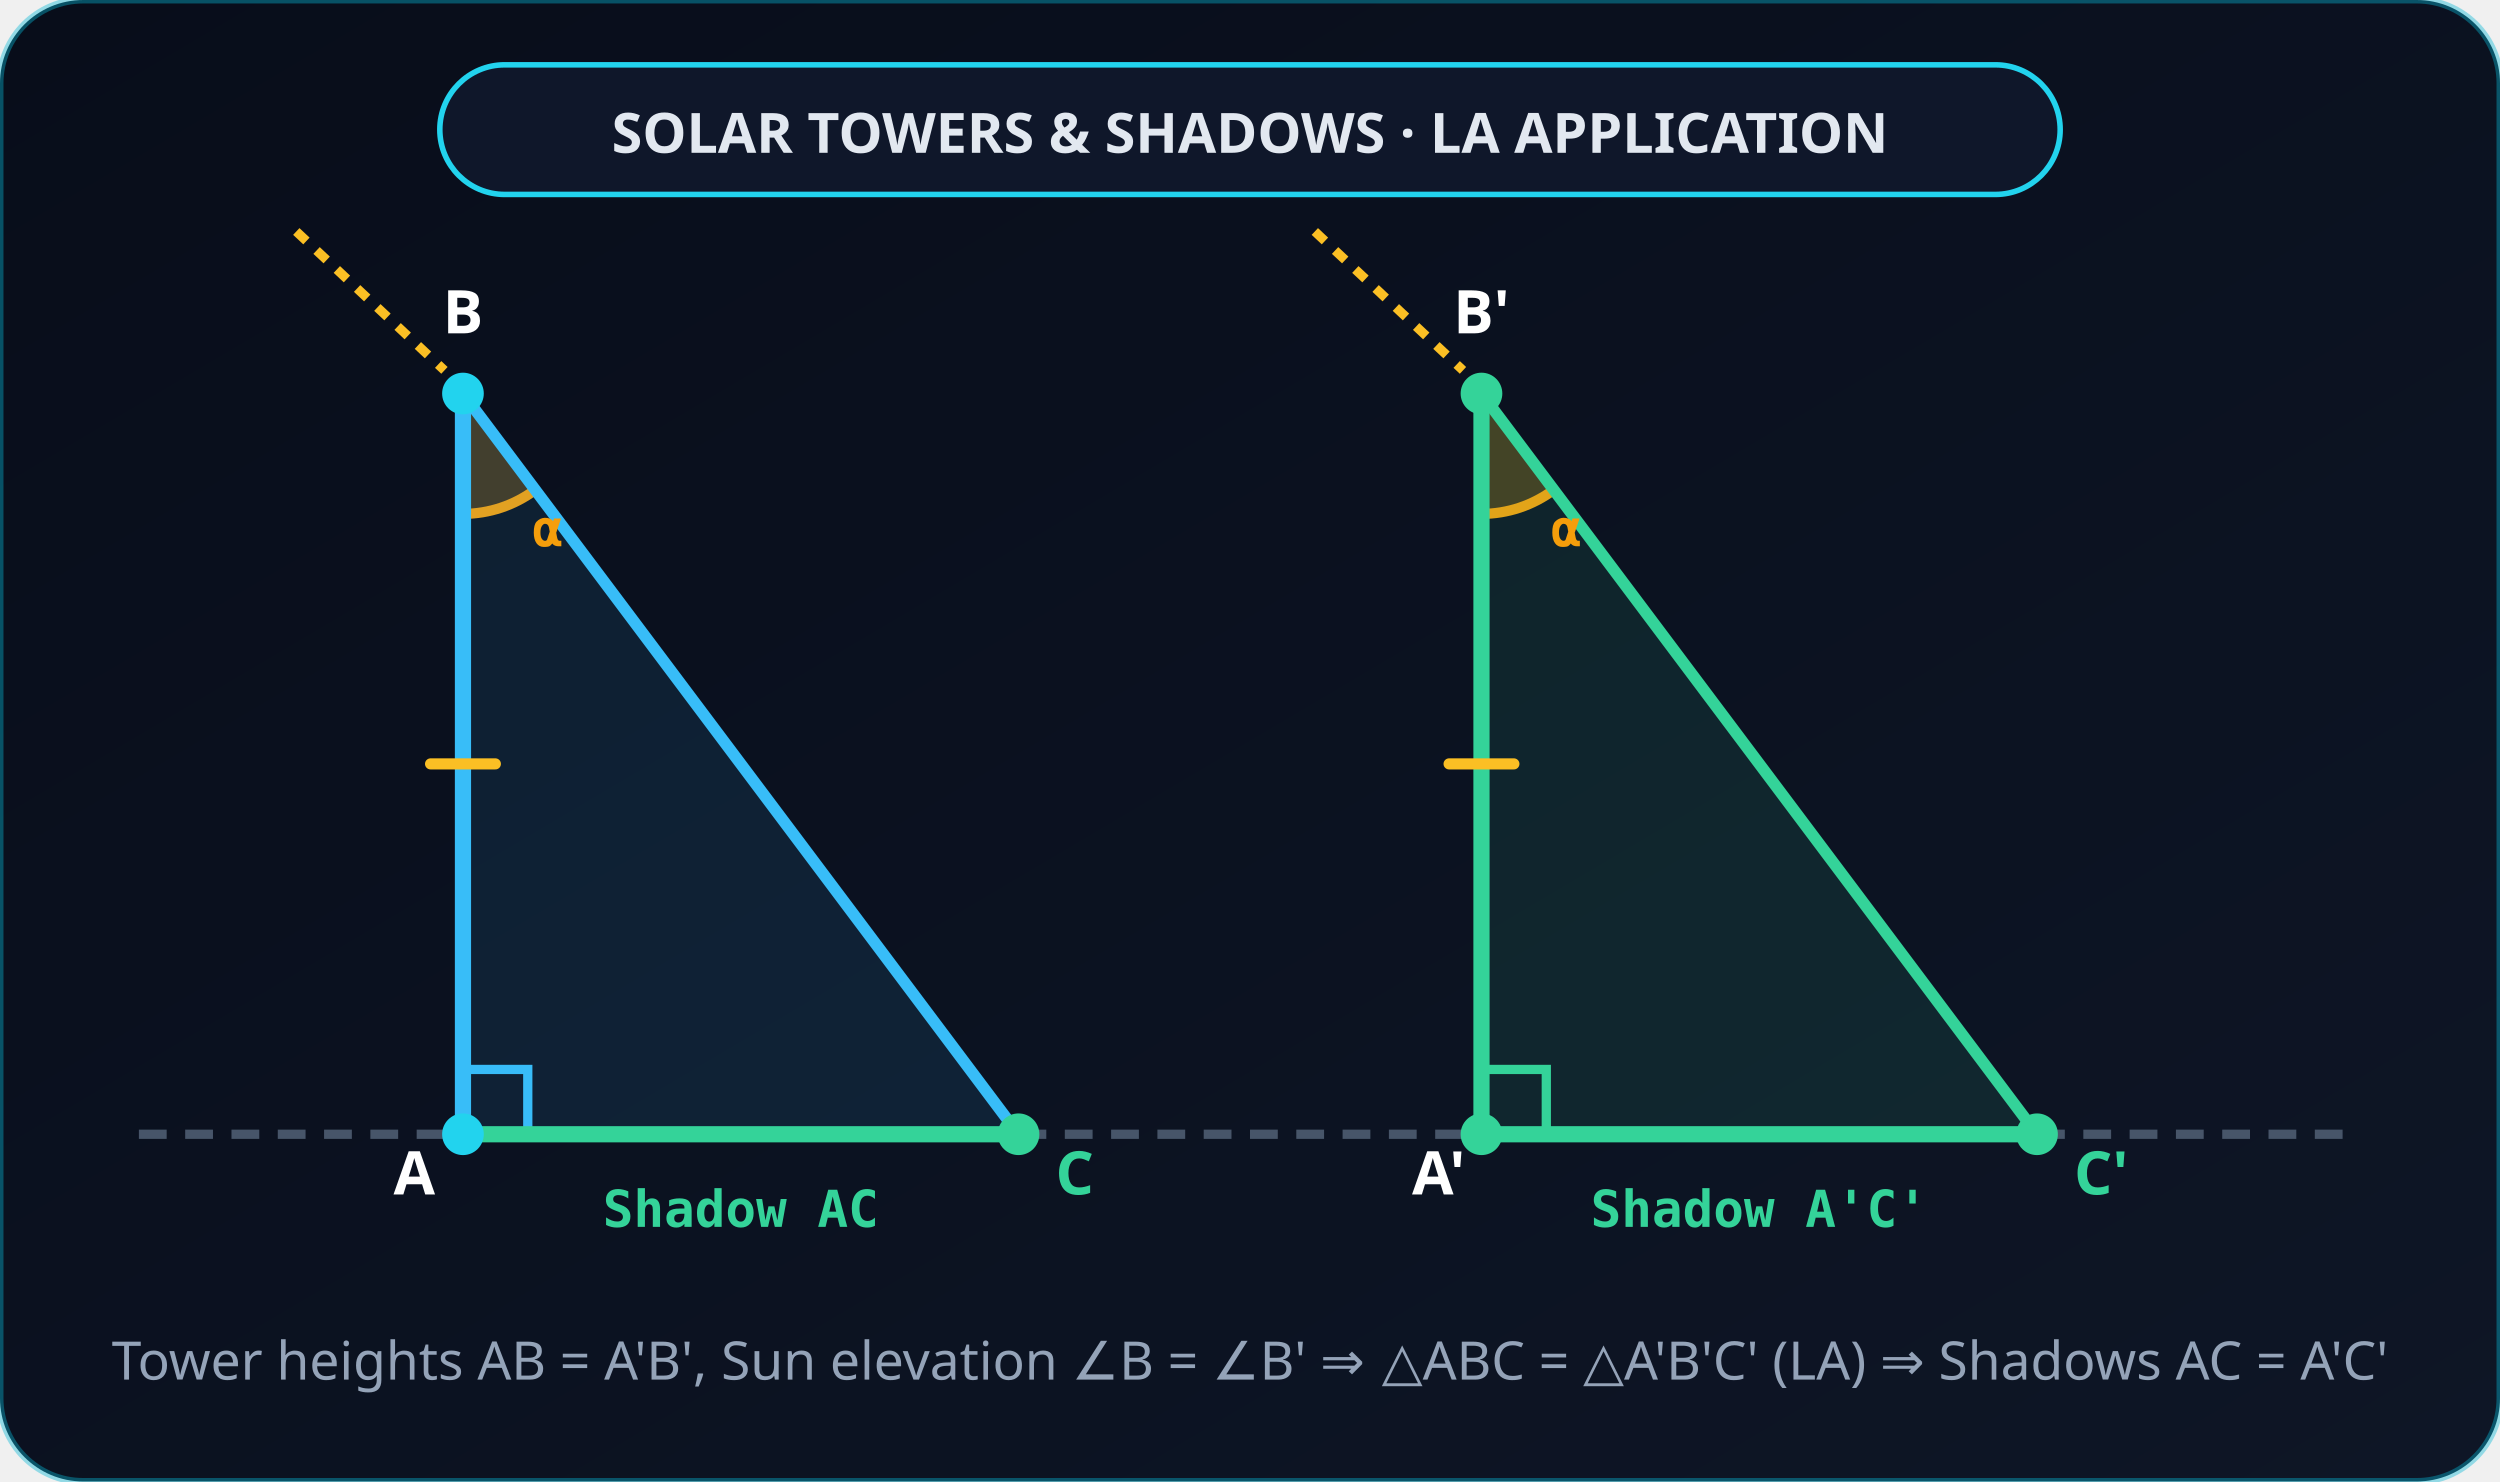
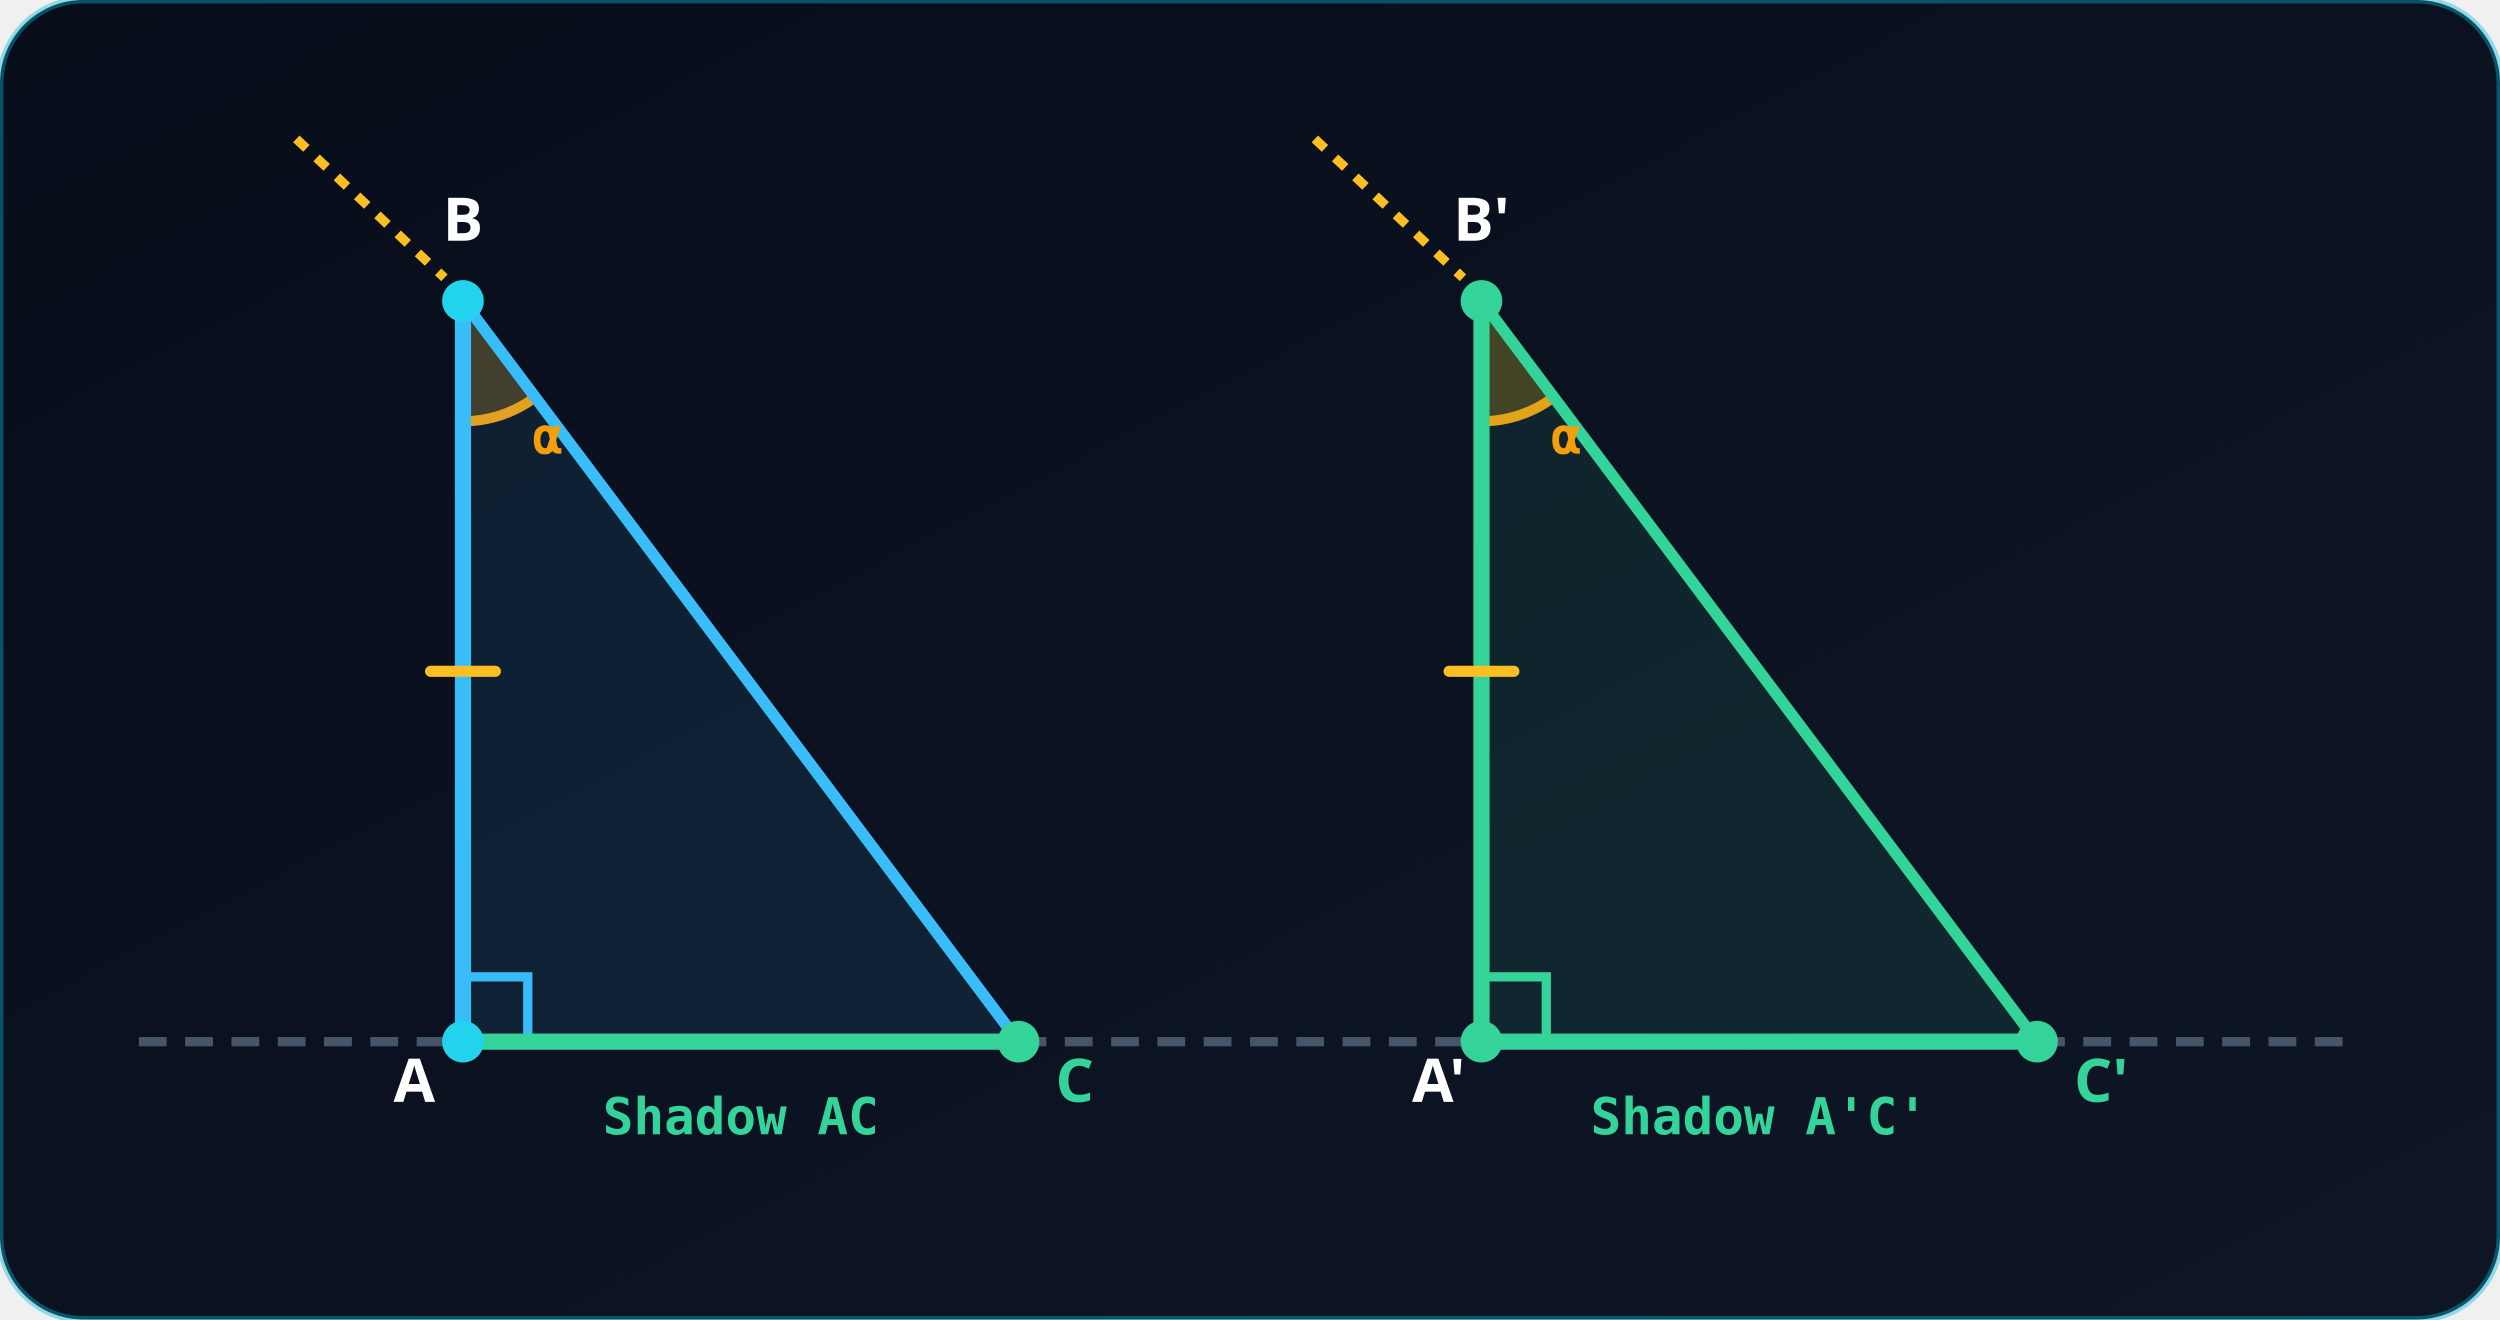
- <svg xmlns="http://www.w3.org/2000/svg" viewBox="0 0 540 320" width="100%" height="280" role="img" aria-labelledby="title desc">
+ <svg xmlns="http://www.w3.org/2000/svg" viewBox="0 0 540 285" width="100%" height="280" role="img" aria-labelledby="title desc">
  <defs>
    <linearGradient id="bgGrad" x1="0%" y1="0%" x2="100%" y2="100%">
      <stop offset="0%" stop-color="#080D1A" />
      <stop offset="100%" stop-color="#0E1626" />
    </linearGradient>
    <filter id="neonGlow" x="-20%" y="-20%" width="140%" height="140%">
      <feGaussianBlur stdDeviation="3" result="blur" />
      <feMerge>
        <feMergeNode in="blur" />
        <feMergeNode in="SourceGraphic" />
      </feMerge>
    </filter>
  </defs>
-   <rect width="540" height="320" rx="18" fill="url(#bgGrad)" stroke="#06B6D4" stroke-width="1.5" stroke-opacity="0.4" />
-   <rect x="95" y="14" width="350" height="28" rx="14" fill="#0F172A" stroke="#22D3EE" stroke-width="1.2" />
-   <text x="270" y="33" fill="#E2E8F0" font-family="system-ui" font-size="12" font-weight="bold" text-anchor="middle">SOLAR TOWERS &amp; SHADOWS · LA APPLICATION</text>
-   <line x1="30" y1="245" x2="510" y2="245" stroke="#475569" stroke-width="2" stroke-dasharray="6,4" />
-   <path d="M 100 85 L 100.0 111.0 A 26 26 0 0 0 115.6 105.8 Z" fill="rgba(245,158,11,0.25)" stroke="none" />
-   <path d="M 100.0 111.0 A 26 26 0 0 0 115.6 105.8" fill="none" stroke="#F59E0B" stroke-width="2.2" />
-   <path d="M 114.0 245.0 L 114.0 231.0 L 100.0 231.0" fill="none" stroke="#38BDF8" stroke-width="2" />
-   <polygon points="100,245 220,245 100,85" fill="rgba(56,189,248,0.1)" stroke="#38BDF8" stroke-width="2.5" />
-   <line x1="100" y1="245" x2="100" y2="85" stroke="#38BDF8" stroke-width="3.5" />
-   <line x1="100" y1="245" x2="220" y2="245" stroke="#34D399" stroke-width="3.5" />
-   <line x1="93.0" y1="165.0" x2="107.0" y2="165.0" stroke="#FBBF24" stroke-width="2.4" stroke-linecap="round" />
-   <circle cx="100" cy="245" r="4.5" fill="#22D3EE" />
-   <text x="85" y="258" fill="#FFF" font-family="system-ui" font-size="13" font-weight="bold">A</text>
-   <circle cx="100" cy="85" r="4.5" fill="#22D3EE" />
-   <text x="100" y="72" fill="#FFF" font-family="system-ui" font-size="13" font-weight="bold" text-anchor="middle">B</text>
-   <circle cx="220" cy="245" r="4.5" fill="#34D399" />
-   <text x="228" y="258" fill="#34D399" font-family="system-ui" font-size="13" font-weight="bold">C</text>
-   <text x="160" y="265" fill="#34D399" font-family="monospace" font-size="11" font-weight="bold" text-anchor="middle">Shadow AC</text>
-   <text x="115" y="118" fill="#F59E0B" font-family="monospace" font-size="11" font-weight="bold">α</text>
-   <path d="M 320 85 L 320.0 111.0 A 26 26 0 0 0 335.6 105.8 Z" fill="rgba(245,158,11,0.25)" stroke="none" />
-   <path d="M 320.0 111.0 A 26 26 0 0 0 335.6 105.8" fill="none" stroke="#F59E0B" stroke-width="2.2" />
-   <path d="M 334.0 245.0 L 334.0 231.0 L 320.0 231.0" fill="none" stroke="#34D399" stroke-width="2" />
-   <polygon points="320,245 440,245 320,85" fill="rgba(52,211,153,0.1)" stroke="#34D399" stroke-width="2.5" />
-   <line x1="320" y1="245" x2="320" y2="85" stroke="#34D399" stroke-width="3.5" />
-   <line x1="320" y1="245" x2="440" y2="245" stroke="#34D399" stroke-width="3.5" />
-   <line x1="313.0" y1="165.0" x2="327.0" y2="165.0" stroke="#FBBF24" stroke-width="2.4" stroke-linecap="round" />
-   <circle cx="320" cy="245" r="4.5" fill="#34D399" />
-   <text x="305" y="258" fill="#FFF" font-family="system-ui" font-size="13" font-weight="bold">A'</text>
-   <circle cx="320" cy="85" r="4.5" fill="#34D399" />
-   <text x="320" y="72" fill="#FFF" font-family="system-ui" font-size="13" font-weight="bold" text-anchor="middle">B'</text>
-   <circle cx="440" cy="245" r="4.5" fill="#34D399" />
-   <text x="448" y="258" fill="#34D399" font-family="system-ui" font-size="13" font-weight="bold">C'</text>
-   <text x="380" y="265" fill="#34D399" font-family="monospace" font-size="11" font-weight="bold" text-anchor="middle">Shadow A'C'</text>
-   <text x="335" y="118" fill="#F59E0B" font-family="monospace" font-size="11" font-weight="bold">α</text>
-   <line x1="64" y1="50" x2="96" y2="80" stroke="#FBBF24" stroke-width="2" stroke-dasharray="3,3" />
-   <line x1="284" y1="50" x2="316" y2="80" stroke="#FBBF24" stroke-width="2" stroke-dasharray="3,3" />
-   <text x="270" y="298" fill="#94A3B8" font-family="system-ui" font-size="11.5" text-anchor="middle">Tower heights AB = A'B', Sun elevation ∠B = ∠B' ⇒ △ABC = △A'B'C' (LA) ⇒ Shadows AC = A'C'</text>
+   <rect width="540" height="285" rx="18" fill="url(#bgGrad)" stroke="#06B6D4" stroke-width="1.5" stroke-opacity="0.4" />
+   <g transform="translate(0, -20)">
+     <line x1="30" y1="245" x2="510" y2="245" stroke="#475569" stroke-width="2" stroke-dasharray="6,4" />
+     <path d="M 100 85 L 100.0 111.0 A 26 26 0 0 0 115.6 105.8 Z" fill="rgba(245,158,11,0.25)" stroke="none" />
+     <path d="M 100.0 111.0 A 26 26 0 0 0 115.6 105.8" fill="none" stroke="#F59E0B" stroke-width="2.2" />
+     <path d="M 114.0 245.0 L 114.0 231.0 L 100.0 231.0" fill="none" stroke="#38BDF8" stroke-width="2" />
+     <polygon points="100,245 220,245 100,85" fill="rgba(56,189,248,0.1)" stroke="#38BDF8" stroke-width="2.5" />
+     <line x1="100" y1="245" x2="100" y2="85" stroke="#38BDF8" stroke-width="3.5" />
+     <line x1="100" y1="245" x2="220" y2="245" stroke="#34D399" stroke-width="3.5" />
+     <line x1="93.0" y1="165.0" x2="107.0" y2="165.0" stroke="#FBBF24" stroke-width="2.4" stroke-linecap="round" />
+     <circle cx="100" cy="245" r="4.5" fill="#22D3EE" />
+     <text x="85" y="258" fill="#FFF" font-family="system-ui" font-size="13" font-weight="bold">A</text>
+     <circle cx="100" cy="85" r="4.5" fill="#22D3EE" />
+     <text x="100" y="72" fill="#FFF" font-family="system-ui" font-size="13" font-weight="bold" text-anchor="middle">B</text>
+     <circle cx="220" cy="245" r="4.5" fill="#34D399" />
+     <text x="228" y="258" fill="#34D399" font-family="system-ui" font-size="13" font-weight="bold">C</text>
+     <text x="160" y="265" fill="#34D399" font-family="monospace" font-size="11" font-weight="bold" text-anchor="middle">Shadow AC</text>
+     <text x="115" y="118" fill="#F59E0B" font-family="monospace" font-size="11" font-weight="bold">α</text>
+     <path d="M 320 85 L 320.0 111.0 A 26 26 0 0 0 335.6 105.8 Z" fill="rgba(245,158,11,0.25)" stroke="none" />
+     <path d="M 320.0 111.0 A 26 26 0 0 0 335.6 105.8" fill="none" stroke="#F59E0B" stroke-width="2.2" />
+     <path d="M 334.0 245.0 L 334.0 231.0 L 320.0 231.0" fill="none" stroke="#34D399" stroke-width="2" />
+     <polygon points="320,245 440,245 320,85" fill="rgba(52,211,153,0.1)" stroke="#34D399" stroke-width="2.5" />
+     <line x1="320" y1="245" x2="320" y2="85" stroke="#34D399" stroke-width="3.5" />
+     <line x1="320" y1="245" x2="440" y2="245" stroke="#34D399" stroke-width="3.5" />
+     <line x1="313.0" y1="165.0" x2="327.0" y2="165.0" stroke="#FBBF24" stroke-width="2.4" stroke-linecap="round" />
+     <circle cx="320" cy="245" r="4.5" fill="#34D399" />
+     <text x="305" y="258" fill="#FFF" font-family="system-ui" font-size="13" font-weight="bold">A'</text>
+     <circle cx="320" cy="85" r="4.5" fill="#34D399" />
+     <text x="320" y="72" fill="#FFF" font-family="system-ui" font-size="13" font-weight="bold" text-anchor="middle">B'</text>
+     <circle cx="440" cy="245" r="4.5" fill="#34D399" />
+     <text x="448" y="258" fill="#34D399" font-family="system-ui" font-size="13" font-weight="bold">C'</text>
+     <text x="380" y="265" fill="#34D399" font-family="monospace" font-size="11" font-weight="bold" text-anchor="middle">Shadow A'C'</text>
+     <text x="335" y="118" fill="#F59E0B" font-family="monospace" font-size="11" font-weight="bold">α</text>
+     <line x1="64" y1="50" x2="96" y2="80" stroke="#FBBF24" stroke-width="2" stroke-dasharray="3,3" />
+     <line x1="284" y1="50" x2="316" y2="80" stroke="#FBBF24" stroke-width="2" stroke-dasharray="3,3" />
+   </g>
</svg>
